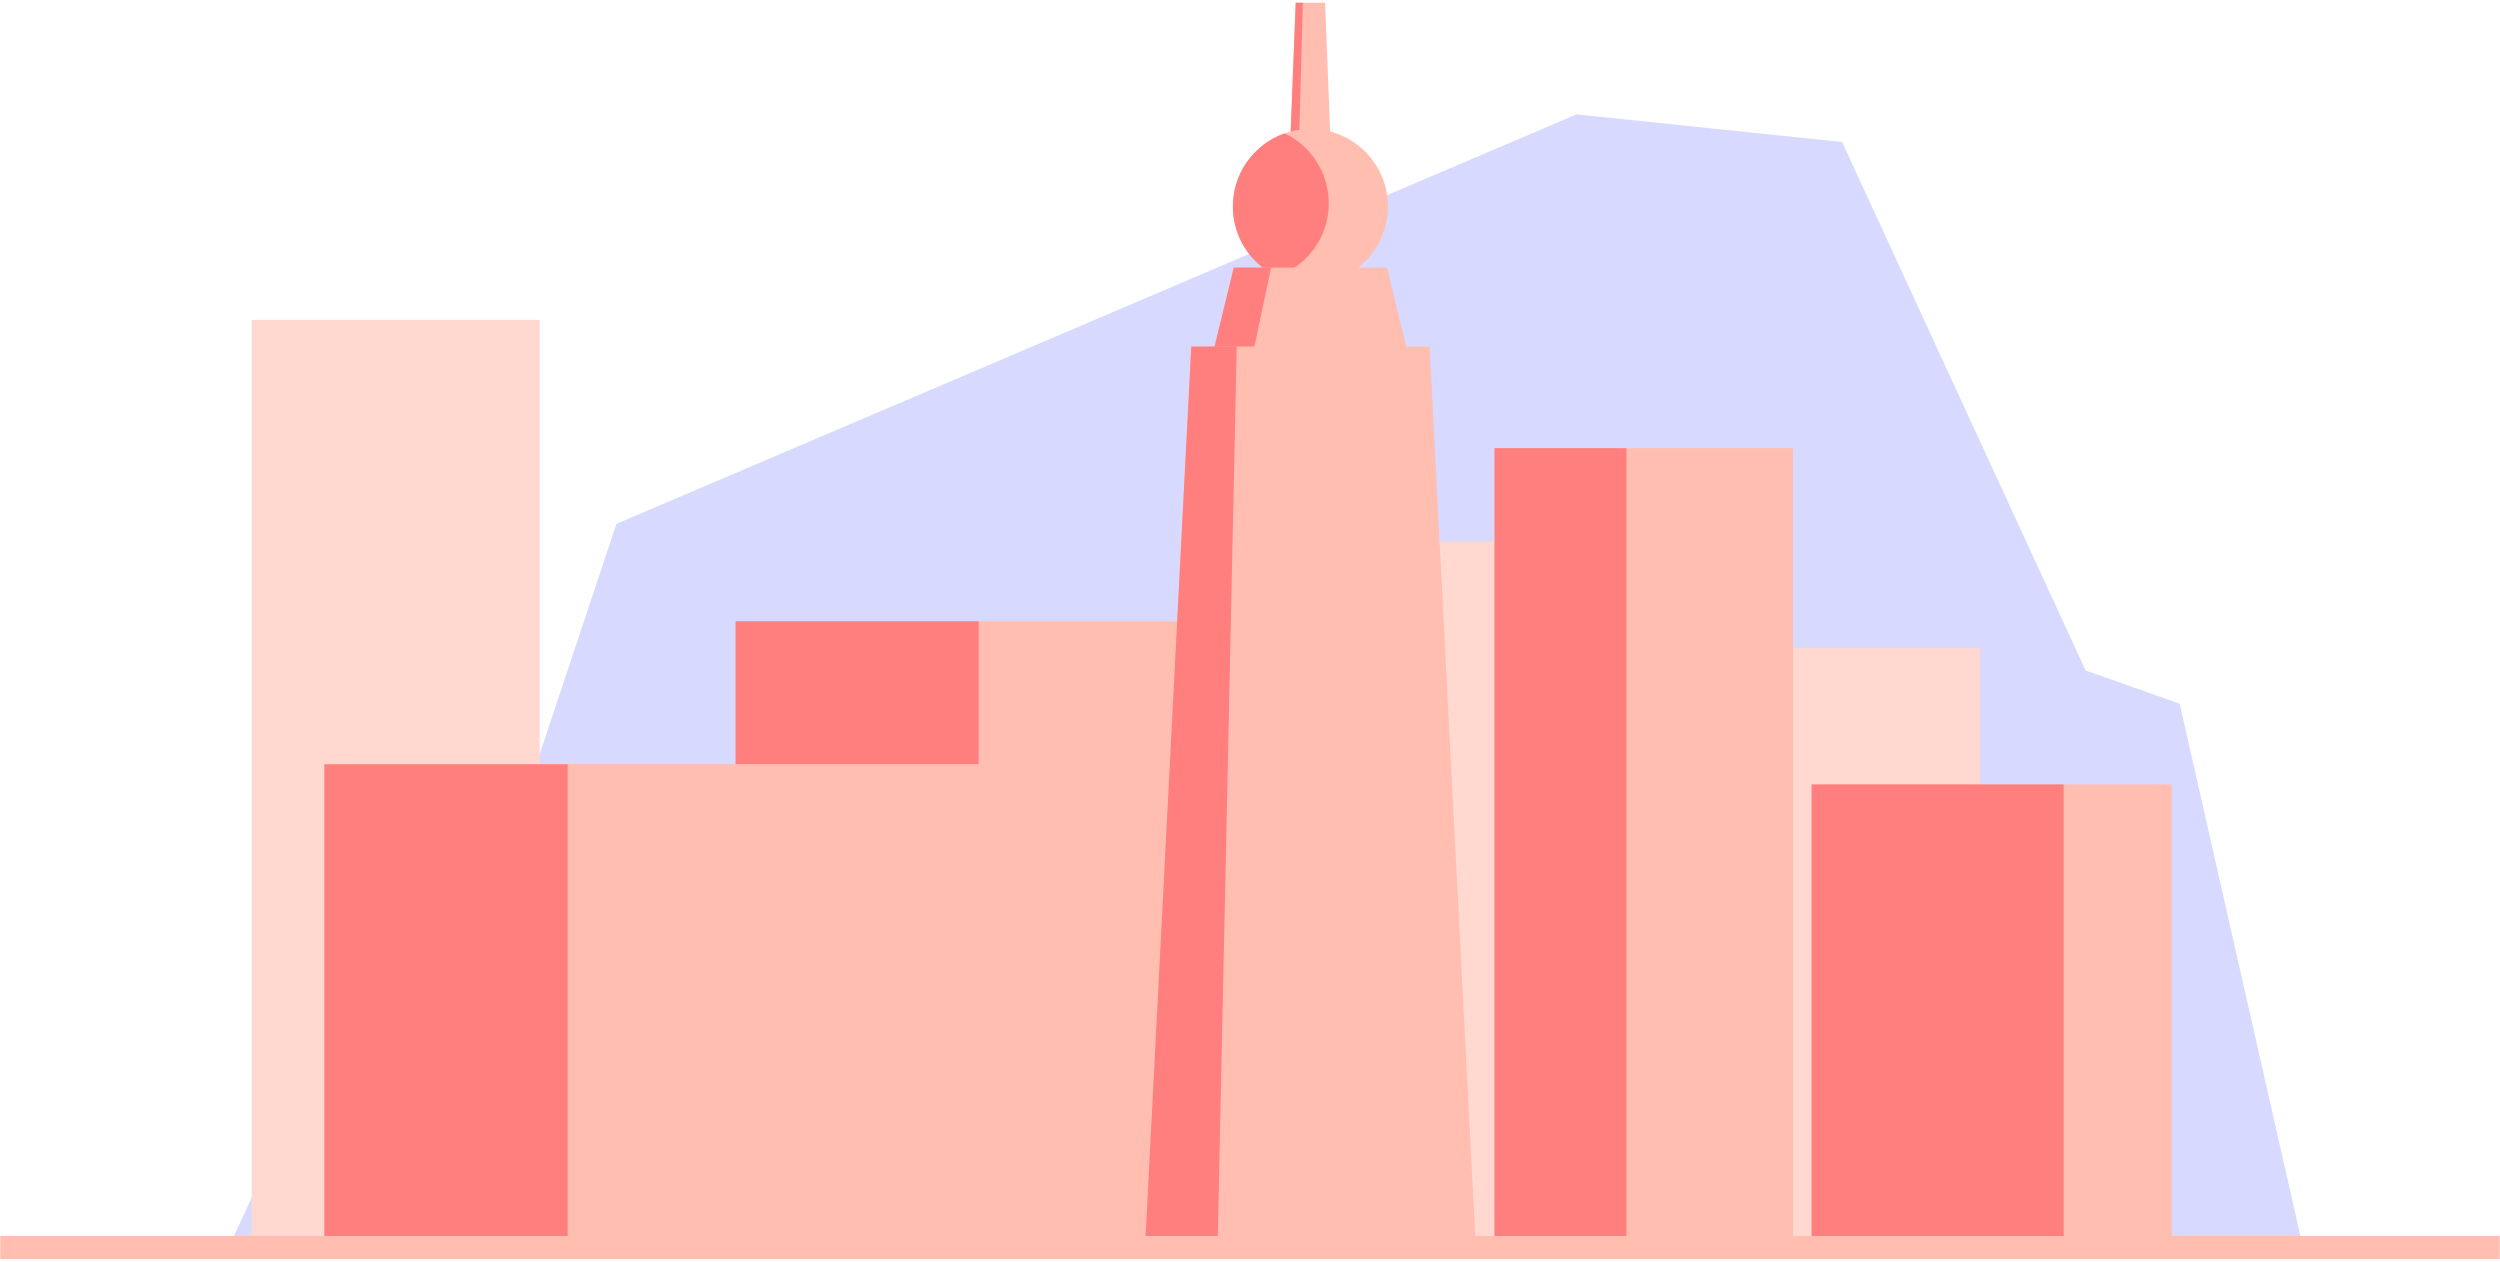
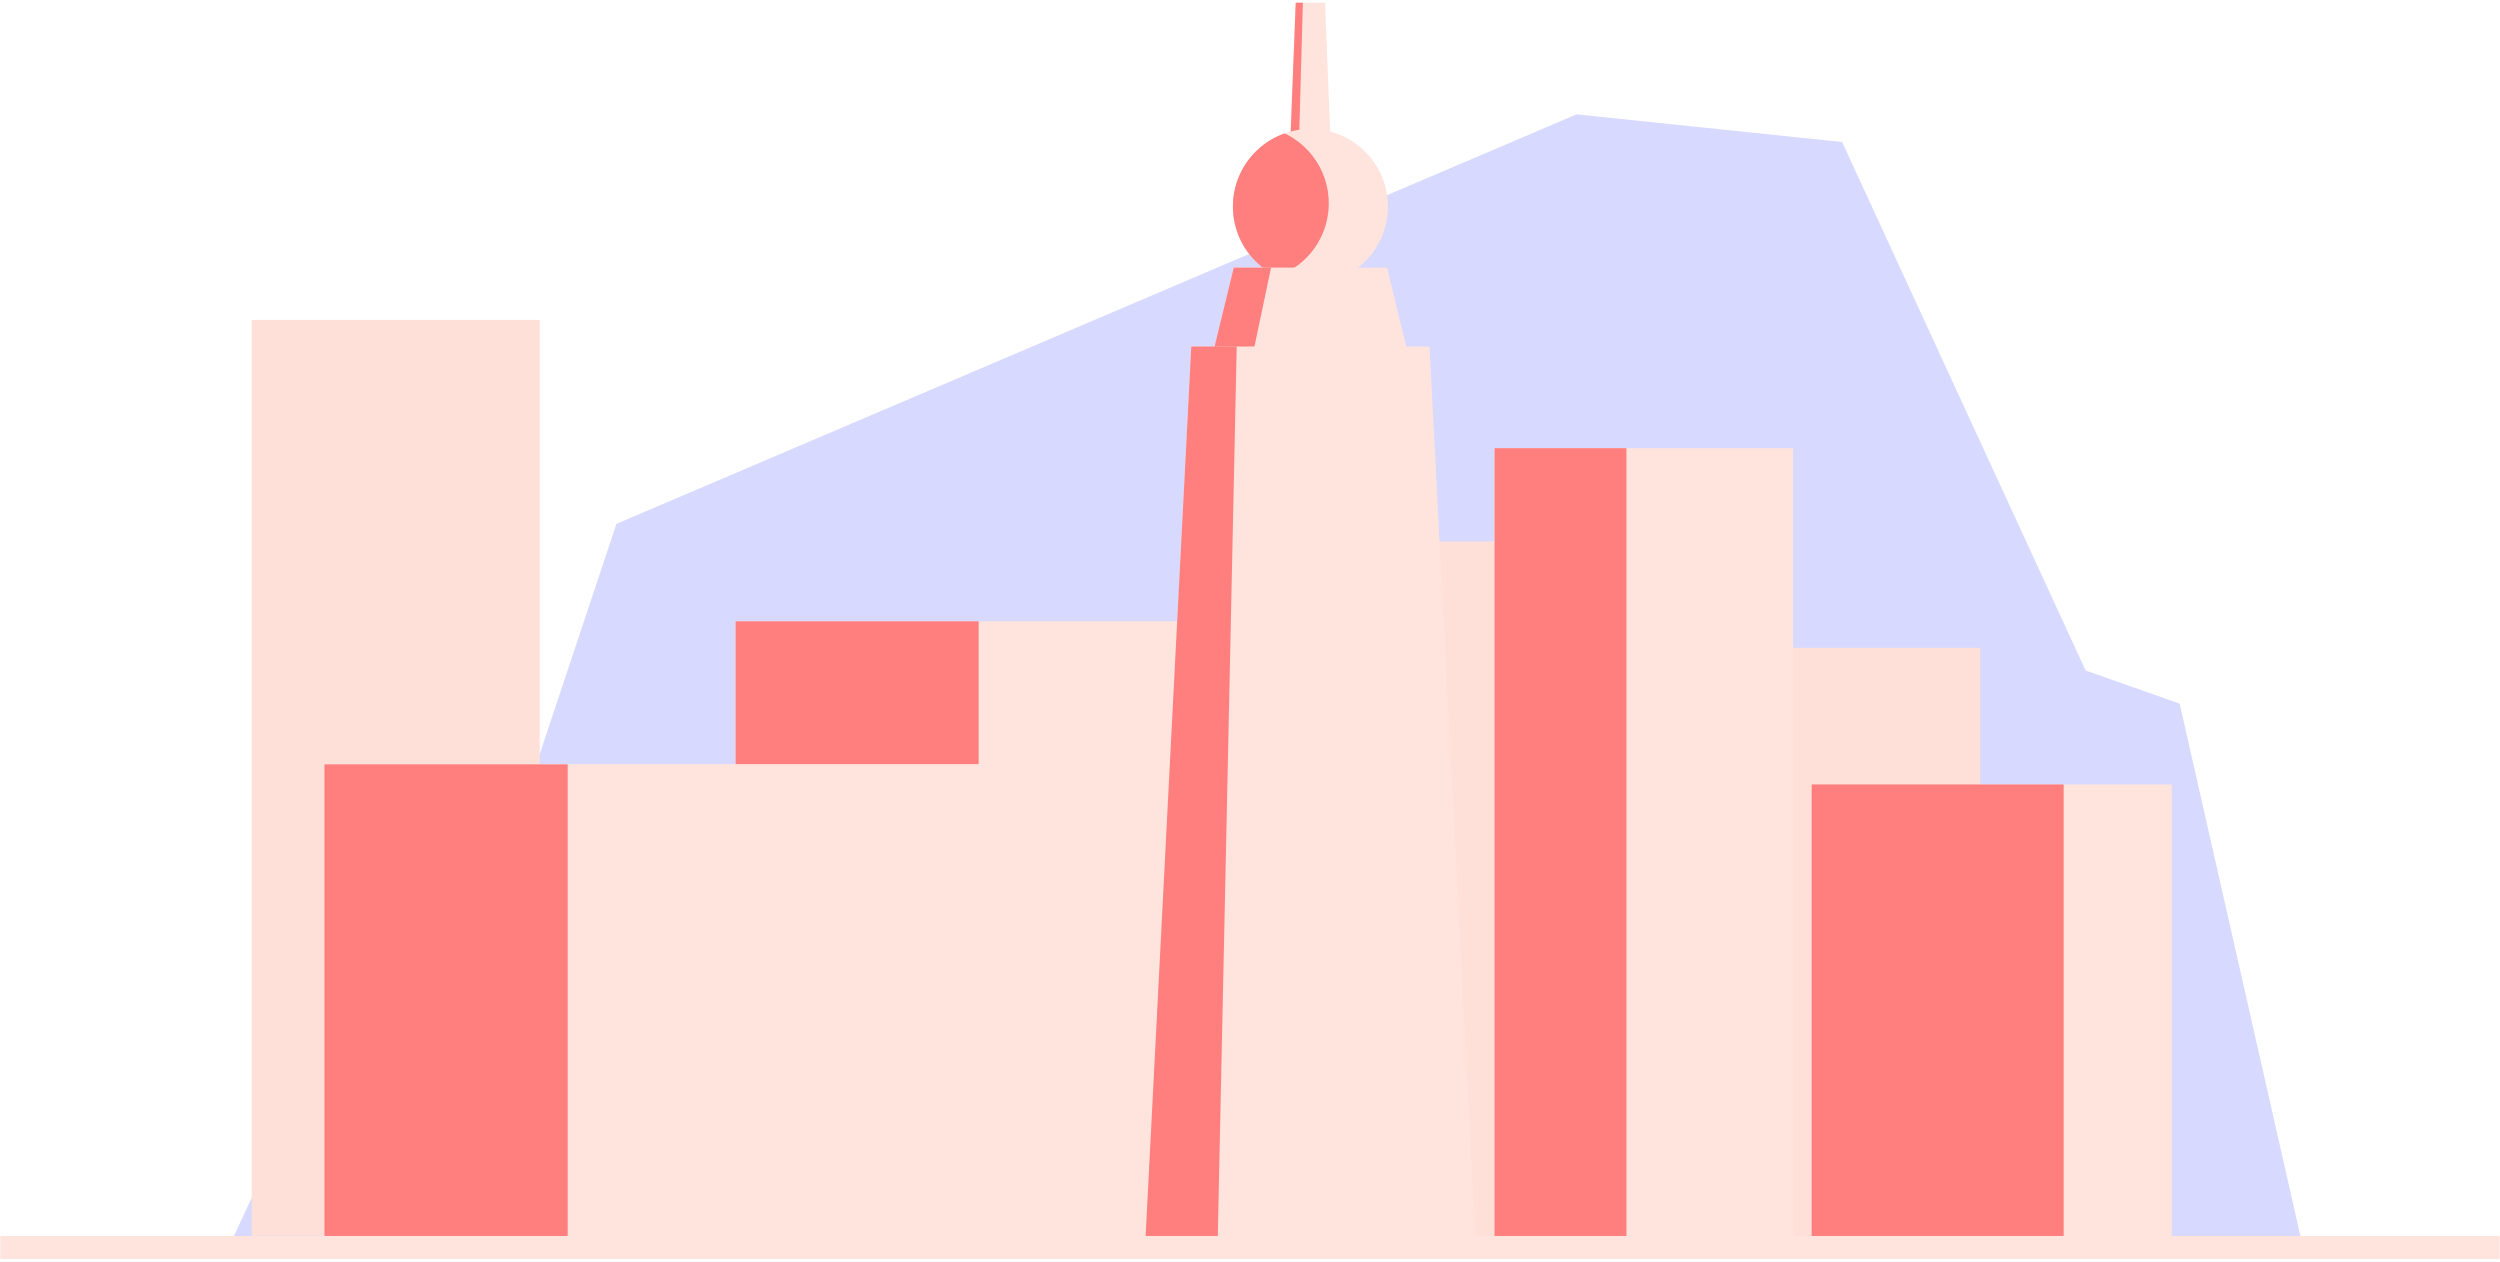
<svg xmlns="http://www.w3.org/2000/svg" width="650" height="328" viewBox="0 0 650 328" fill="none">
  <path d="M409.893 29.732L160.274 136.198L132.938 218.206L103.444 229.715L60.282 322.513H598.366L566.714 182.957L542.256 174.324L478.952 36.926L409.893 29.732Z" fill="#D7D9FF" />
-   <rect x="427.386" y="168.437" width="87.471" height="155.916" fill="#FFD8D0" />
-   <rect x="65.446" y="83.176" width="74.875" height="238.117" fill="#FFD8D0" />
-   <rect x="327.761" y="140.795" width="87.471" height="183.557" fill="#FFD8D0" />
-   <rect x="388.58" y="116.528" width="77.611" height="208.606" fill="#FFBEB0" />
-   <rect x="471.028" y="203.955" width="93.622" height="121.178" fill="#FFBEB0" />
+   <rect x="427.386" y="168.437" width="87.471" height="155.916" fill="#FFE0D9" />
+   <rect x="65.446" y="83.176" width="74.875" height="238.117" fill="#FFE0D9" />
+   <rect x="327.761" y="140.795" width="87.471" height="183.557" fill="#FFE0D9" />
+   <rect x="388.58" y="116.528" width="77.611" height="208.606" fill="#FFE4DE" />
+   <rect x="471.028" y="203.955" width="93.622" height="121.178" fill="#FFE4DE" />
  <rect x="471.028" y="203.955" width="65.524" height="121.178" fill="#FF7E7E" />
  <rect x="388.58" y="116.528" width="34.295" height="208.606" fill="#FF7E7E" />
-   <rect x="191.26" y="161.536" width="142.998" height="163.598" fill="#FFBEB0" />
+   <rect x="191.26" y="161.536" width="142.998" height="163.598" fill="#FFE4DE" />
  <rect x="191.26" y="161.536" width="63.187" height="163.598" fill="#FF7E7E" />
-   <path d="M336.887 0.717H344.525L346.012 38.864H335.399L336.887 0.717Z" fill="#FFBEB0" />
+   <path d="M336.887 0.717H344.525L346.012 38.864H335.399L336.887 0.717Z" fill="#FFE4DE" />
  <path d="M336.887 0.717H338.745L337.69 38.864H335.399L336.887 0.717Z" fill="#FF7E7E" />
-   <path d="M309.732 90.104H371.68L383.744 325.134H297.668L309.732 90.104Z" fill="#FFBEB0" />
-   <circle cx="340.706" cy="53.691" r="20.154" fill="#FFBEB0" />
+   <path d="M309.732 90.104H371.68L383.744 325.134H297.668L309.732 90.104Z" fill="#FFE4DE" />
+   <circle cx="340.706" cy="53.691" r="20.154" fill="#FFE4DE" />
  <mask id="mask0_65_483" style="mask-type:alpha" maskUnits="userSpaceOnUse" x="320" y="33" width="41" height="41">
    <circle cx="340.706" cy="53.691" r="20.154" fill="#494949" />
  </mask>
  <g mask="url(#mask0_65_483)">
    <circle cx="325.319" cy="52.87" r="20.154" fill="#FF7E7E" />
  </g>
-   <path d="M320.777 69.584H360.635L368.397 101.548H313.016L320.777 69.584Z" fill="#FFBEB0" />
+   <path d="M320.777 69.584H360.635L368.397 101.548H313.016L320.777 69.584Z" fill="#FFE4DE" />
  <path d="M320.777 69.584H330.476L326.152 90.086L315.781 90.113L320.777 69.584Z" fill="#FF7E7E" />
  <path d="M309.732 90.104H321.543L316.543 325.134H297.668L309.732 90.104Z" fill="#FF7E7E" />
-   <rect x="84.359" y="198.732" width="208.473" height="126.401" fill="#FFBEB0" />
-   <rect x="84.359" y="198.732" width="208.473" height="126.401" fill="#FFBEB0" />
+   <rect x="84.359" y="198.732" width="208.473" height="126.401" fill="#FFE4DE" />
+   <rect x="84.359" y="198.732" width="208.473" height="126.401" fill="#FFE4DE" />
  <rect x="84.359" y="198.732" width="63.24" height="126.401" fill="#FF7E7E" />
-   <path d="M0.061 324.353H649.939" stroke="#FFBEB0" stroke-width="6" />
+   <path d="M0.061 324.353H649.939" stroke="#FFE4DE" stroke-width="6" />
</svg>
